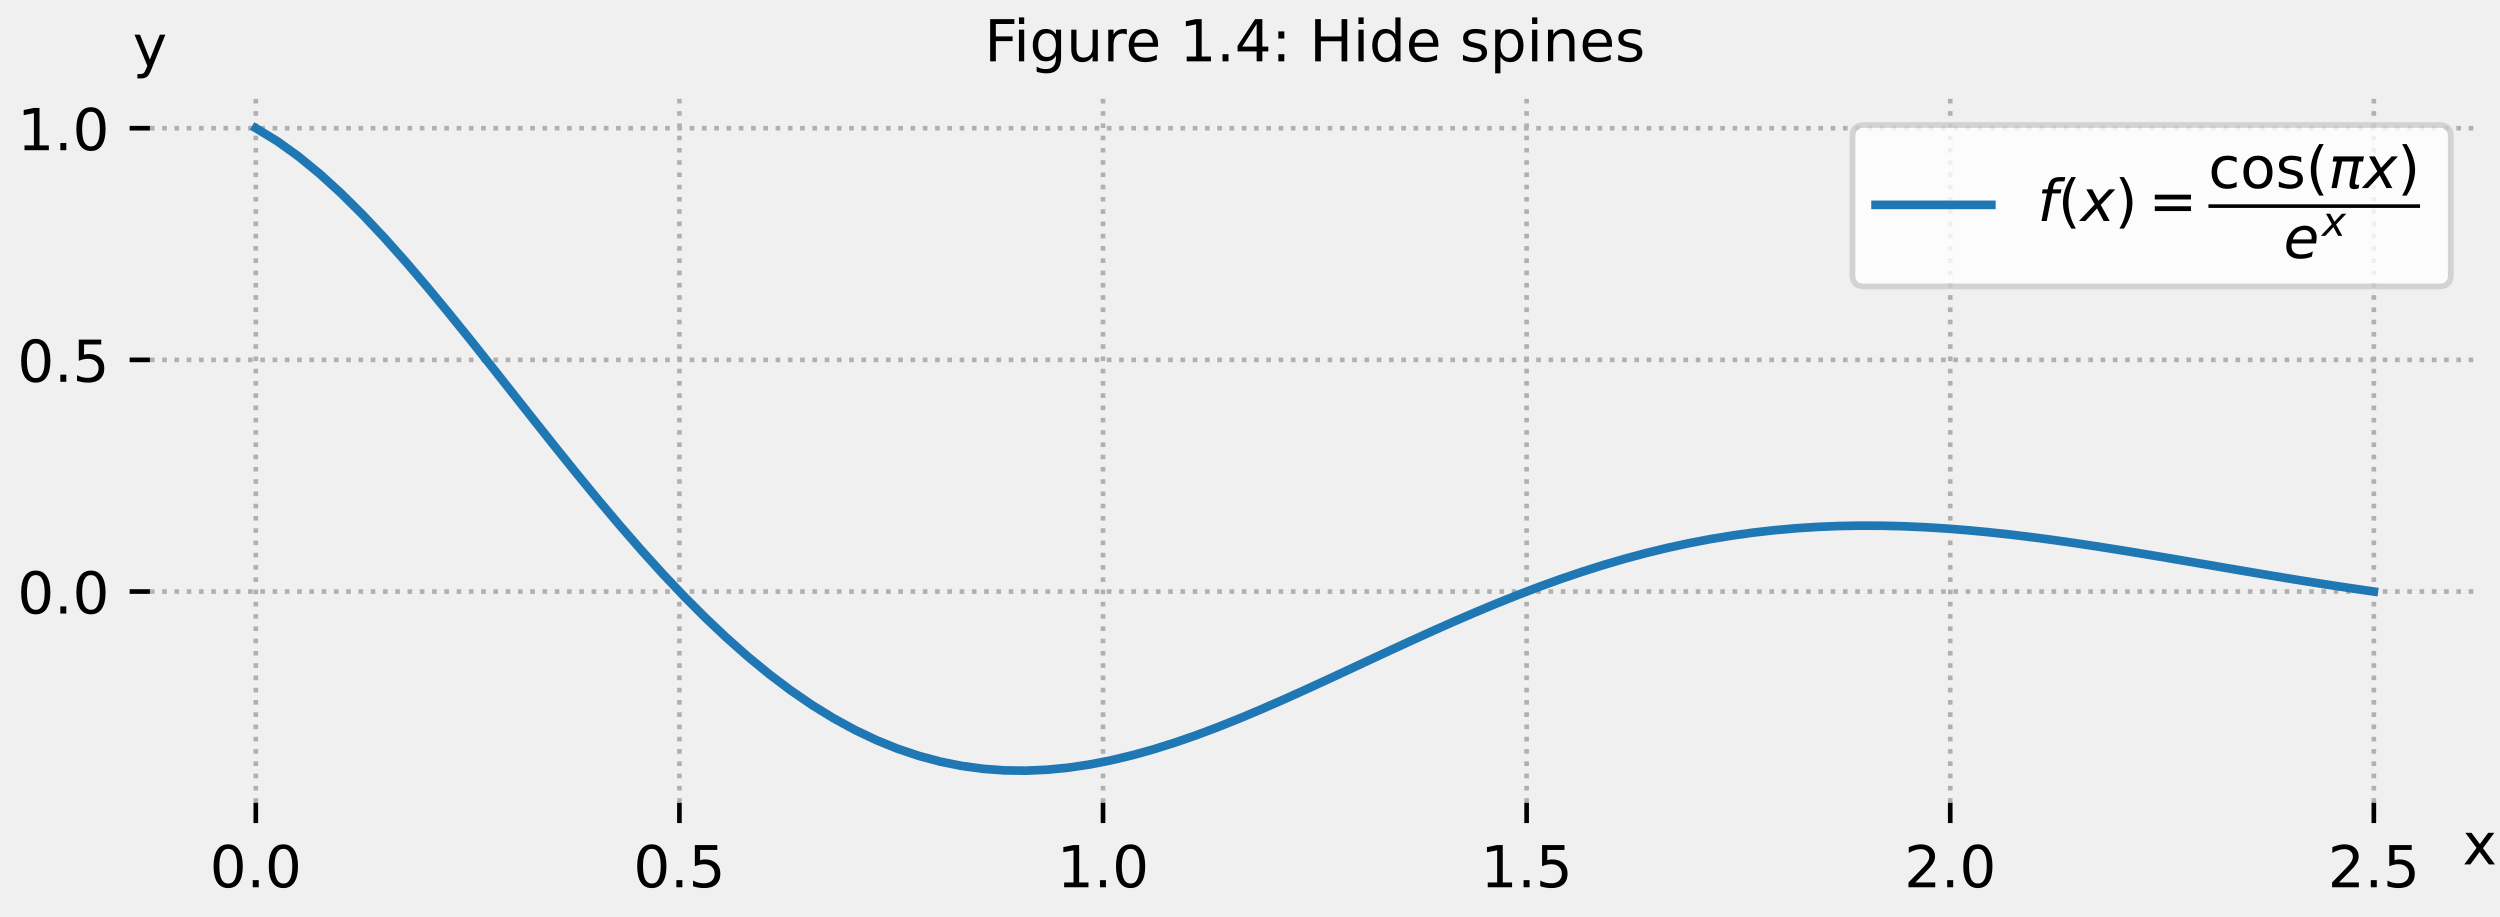
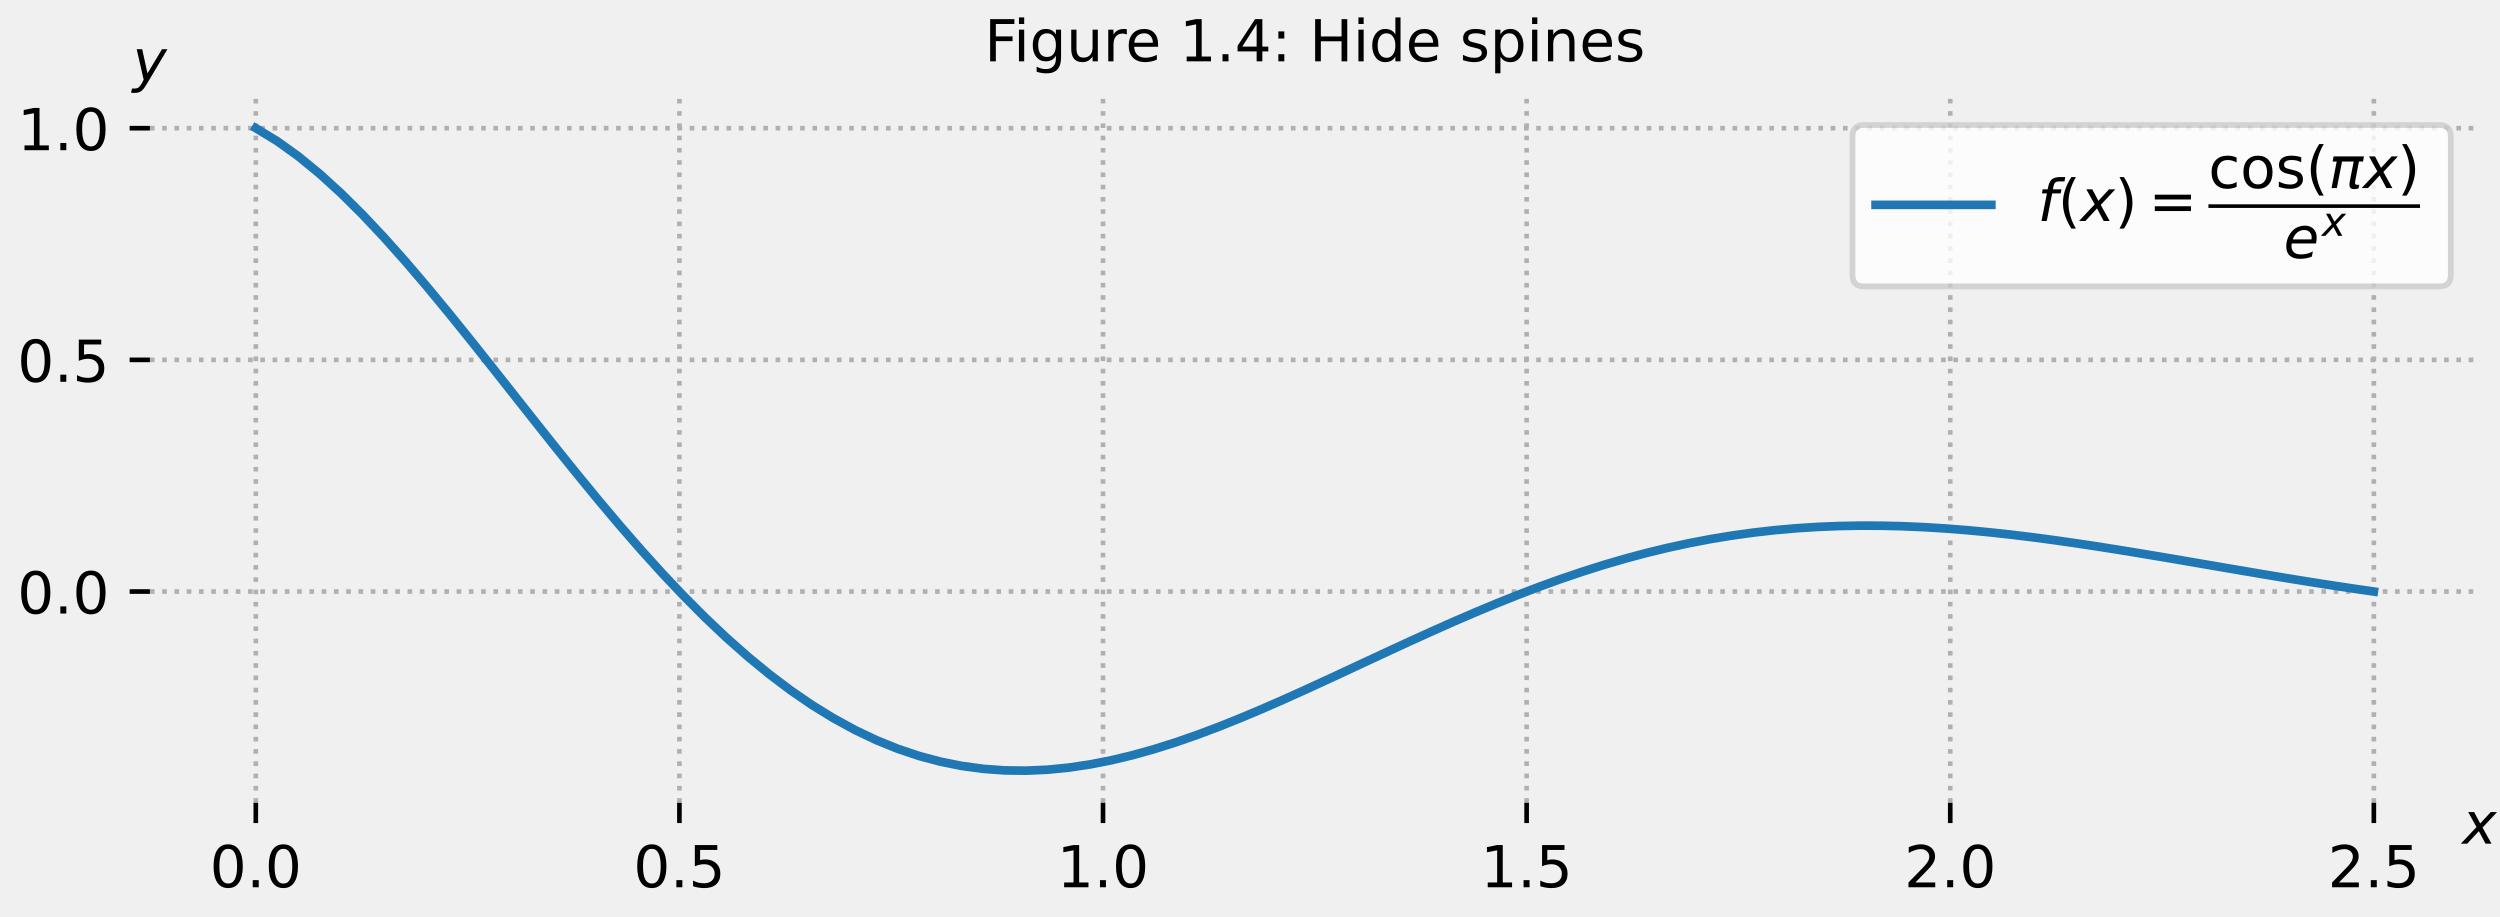
<svg xmlns="http://www.w3.org/2000/svg" xmlns:xlink="http://www.w3.org/1999/xlink" width="432pt" height="158.4pt" viewBox="0 0 432 158.4" version="1.1">
  <defs>
    <style type="text/css">*{stroke-linejoin: round; stroke-linecap: butt}</style>
  </defs>
  <g id="figure_1">
    <g id="patch_1">
      <path d="M 0 158.4  L 432 158.4  L 432 0  L 0 0  L 0 158.4  z " style="fill: none" />
    </g>
    <g id="axes_1">
      <g id="patch_2">
        <path d="M 25.903 138.722  L 428.5 138.722  L 428.5 16.599  L 25.903 16.599  L 25.903 138.722  z " style="fill: none" />
      </g>
      <g id="matplotlib.axis_1">
        <g id="xtick_1">
          <g id="line2d_1">
-             <path d="M 44.203 138.722  L 44.203 16.599  " clip-path="url(#p939cc122ab)" style="fill: none; stroke-dasharray: 0.8,1.32; stroke-dashoffset: 0; stroke: #b0b0b0; stroke-width: 0.8" />
+             <path d="M 44.203 138.722  L 44.203 16.599  " clip-path="url(#pba77886910)" style="fill: none; stroke-dasharray: 0.8,1.32; stroke-dashoffset: 0; stroke: #b0b0b0; stroke-width: 0.8" />
          </g>
          <g id="line2d_2">
            <defs>
-               <path id="m9063412af2" d="M 0 0  L 0 3.5  " style="stroke: #000000; stroke-width: 0.8" />
+               <path id="m2740a4b95d" d="M 0 0  L 0 3.5  " style="stroke: #000000; stroke-width: 0.8" />
            </defs>
            <g>
-               <use xlink:href="#m9063412af2" x="44.203" y="138.722" style="stroke: #000000; stroke-width: 0.8" />
+               <use xlink:href="#m2740a4b95d" x="44.203" y="138.722" style="stroke: #000000; stroke-width: 0.8" />
            </g>
          </g>
          <g id="text_1">
            <text style="font-size: 10px; font-family: 'DejaVu Sans', 'Bitstream Vera Sans', 'Computer Modern Sans Serif', 'Lucida Grande', 'Verdana', 'Geneva', 'Lucid', 'Arial', 'Helvetica', 'Avant Garde', sans-serif; text-anchor: middle" x="44.203" y="153.32" transform="rotate(-0 44.2032 153.3201)">0.0</text>
          </g>
        </g>
        <g id="xtick_2">
          <g id="line2d_3">
-             <path d="M 117.403 138.722  L 117.403 16.599  " clip-path="url(#p939cc122ab)" style="fill: none; stroke-dasharray: 0.8,1.32; stroke-dashoffset: 0; stroke: #b0b0b0; stroke-width: 0.8" />
+             <path d="M 117.403 138.722  L 117.403 16.599  " clip-path="url(#pba77886910)" style="fill: none; stroke-dasharray: 0.8,1.32; stroke-dashoffset: 0; stroke: #b0b0b0; stroke-width: 0.8" />
          </g>
          <g id="line2d_4">
            <g>
-               <use xlink:href="#m9063412af2" x="117.403" y="138.722" style="stroke: #000000; stroke-width: 0.8" />
+               <use xlink:href="#m2740a4b95d" x="117.403" y="138.722" style="stroke: #000000; stroke-width: 0.8" />
            </g>
          </g>
          <g id="text_2">
            <text style="font-size: 10px; font-family: 'DejaVu Sans', 'Bitstream Vera Sans', 'Computer Modern Sans Serif', 'Lucida Grande', 'Verdana', 'Geneva', 'Lucid', 'Arial', 'Helvetica', 'Avant Garde', sans-serif; text-anchor: middle" x="117.403" y="153.32" transform="rotate(-0 117.4025 153.3201)">0.5</text>
          </g>
        </g>
        <g id="xtick_3">
          <g id="line2d_5">
-             <path d="M 190.602 138.722  L 190.602 16.599  " clip-path="url(#p939cc122ab)" style="fill: none; stroke-dasharray: 0.8,1.32; stroke-dashoffset: 0; stroke: #b0b0b0; stroke-width: 0.8" />
+             <path d="M 190.602 138.722  L 190.602 16.599  " clip-path="url(#pba77886910)" style="fill: none; stroke-dasharray: 0.8,1.32; stroke-dashoffset: 0; stroke: #b0b0b0; stroke-width: 0.8" />
          </g>
          <g id="line2d_6">
            <g>
-               <use xlink:href="#m9063412af2" x="190.602" y="138.722" style="stroke: #000000; stroke-width: 0.8" />
+               <use xlink:href="#m2740a4b95d" x="190.602" y="138.722" style="stroke: #000000; stroke-width: 0.8" />
            </g>
          </g>
          <g id="text_3">
            <text style="font-size: 10px; font-family: 'DejaVu Sans', 'Bitstream Vera Sans', 'Computer Modern Sans Serif', 'Lucida Grande', 'Verdana', 'Geneva', 'Lucid', 'Arial', 'Helvetica', 'Avant Garde', sans-serif; text-anchor: middle" x="190.602" y="153.32" transform="rotate(-0 190.6019 153.3201)">1.0</text>
          </g>
        </g>
        <g id="xtick_4">
          <g id="line2d_7">
-             <path d="M 263.801 138.722  L 263.801 16.599  " clip-path="url(#p939cc122ab)" style="fill: none; stroke-dasharray: 0.8,1.32; stroke-dashoffset: 0; stroke: #b0b0b0; stroke-width: 0.8" />
+             <path d="M 263.801 138.722  L 263.801 16.599  " clip-path="url(#pba77886910)" style="fill: none; stroke-dasharray: 0.8,1.32; stroke-dashoffset: 0; stroke: #b0b0b0; stroke-width: 0.8" />
          </g>
          <g id="line2d_8">
            <g>
-               <use xlink:href="#m9063412af2" x="263.801" y="138.722" style="stroke: #000000; stroke-width: 0.8" />
+               <use xlink:href="#m2740a4b95d" x="263.801" y="138.722" style="stroke: #000000; stroke-width: 0.8" />
            </g>
          </g>
          <g id="text_4">
            <text style="font-size: 10px; font-family: 'DejaVu Sans', 'Bitstream Vera Sans', 'Computer Modern Sans Serif', 'Lucida Grande', 'Verdana', 'Geneva', 'Lucid', 'Arial', 'Helvetica', 'Avant Garde', sans-serif; text-anchor: middle" x="263.801" y="153.32" transform="rotate(-0 263.8012 153.3201)">1.5</text>
          </g>
        </g>
        <g id="xtick_5">
          <g id="line2d_9">
-             <path d="M 337.001 138.722  L 337.001 16.599  " clip-path="url(#p939cc122ab)" style="fill: none; stroke-dasharray: 0.8,1.32; stroke-dashoffset: 0; stroke: #b0b0b0; stroke-width: 0.8" />
+             <path d="M 337.001 138.722  L 337.001 16.599  " clip-path="url(#pba77886910)" style="fill: none; stroke-dasharray: 0.8,1.32; stroke-dashoffset: 0; stroke: #b0b0b0; stroke-width: 0.8" />
          </g>
          <g id="line2d_10">
            <g>
-               <use xlink:href="#m9063412af2" x="337.001" y="138.722" style="stroke: #000000; stroke-width: 0.8" />
+               <use xlink:href="#m2740a4b95d" x="337.001" y="138.722" style="stroke: #000000; stroke-width: 0.8" />
            </g>
          </g>
          <g id="text_5">
            <text style="font-size: 10px; font-family: 'DejaVu Sans', 'Bitstream Vera Sans', 'Computer Modern Sans Serif', 'Lucida Grande', 'Verdana', 'Geneva', 'Lucid', 'Arial', 'Helvetica', 'Avant Garde', sans-serif; text-anchor: middle" x="337.001" y="153.32" transform="rotate(-0 337.0006 153.3201)">2.0</text>
          </g>
        </g>
        <g id="xtick_6">
          <g id="line2d_11">
-             <path d="M 410.2 138.722  L 410.2 16.599  " clip-path="url(#p939cc122ab)" style="fill: none; stroke-dasharray: 0.8,1.32; stroke-dashoffset: 0; stroke: #b0b0b0; stroke-width: 0.8" />
+             <path d="M 410.2 138.722  L 410.2 16.599  " clip-path="url(#pba77886910)" style="fill: none; stroke-dasharray: 0.8,1.32; stroke-dashoffset: 0; stroke: #b0b0b0; stroke-width: 0.8" />
          </g>
          <g id="line2d_12">
            <g>
-               <use xlink:href="#m9063412af2" x="410.2" y="138.722" style="stroke: #000000; stroke-width: 0.8" />
+               <use xlink:href="#m2740a4b95d" x="410.2" y="138.722" style="stroke: #000000; stroke-width: 0.8" />
            </g>
          </g>
          <g id="text_6">
            <text style="font-size: 10px; font-family: 'DejaVu Sans', 'Bitstream Vera Sans', 'Computer Modern Sans Serif', 'Lucida Grande', 'Verdana', 'Geneva', 'Lucid', 'Arial', 'Helvetica', 'Avant Garde', sans-serif; text-anchor: middle" x="410.2" y="153.32" transform="rotate(-0 410.1999 153.3201)">2.5</text>
          </g>
        </g>
        <g id="text_7">
-           <text style="font-size: 10px; font-family: 'DejaVu Sans', 'Bitstream Vera Sans', 'Computer Modern Sans Serif', 'Lucida Grande', 'Verdana', 'Geneva', 'Lucid', 'Arial', 'Helvetica', 'Avant Garde', sans-serif; text-anchor: middle" x="428.5" y="149.373" transform="rotate(-0 428.4998 149.3731)">x</text>
+           <g transform="translate(425.4998 146.3201)">
+             <text>
+               <tspan x="0" y="-0.531" style="font-style: oblique; font-size: 10px; font-family: 'DejaVu Sans'">x</tspan>
+             </text>
+           </g>
        </g>
      </g>
      <g id="matplotlib.axis_2">
        <g id="ytick_1">
          <g id="line2d_13">
-             <path d="M 25.903 102.218  L 428.5 102.218  " clip-path="url(#p939cc122ab)" style="fill: none; stroke-dasharray: 0.8,1.32; stroke-dashoffset: 0; stroke: #b0b0b0; stroke-width: 0.8" />
+             <path d="M 25.903 102.218  L 428.5 102.218  " clip-path="url(#pba77886910)" style="fill: none; stroke-dasharray: 0.8,1.32; stroke-dashoffset: 0; stroke: #b0b0b0; stroke-width: 0.8" />
          </g>
          <g id="line2d_14">
            <defs>
-               <path id="md1d1f10b51" d="M 0 0  L -3.5 0  " style="stroke: #000000; stroke-width: 0.8" />
+               <path id="mb12cd1fffc" d="M 0 0  L -3.5 0  " style="stroke: #000000; stroke-width: 0.8" />
            </defs>
            <g>
-               <use xlink:href="#md1d1f10b51" x="25.903" y="102.218" style="stroke: #000000; stroke-width: 0.8" />
+               <use xlink:href="#mb12cd1fffc" x="25.903" y="102.218" style="stroke: #000000; stroke-width: 0.8" />
            </g>
          </g>
          <g id="text_8">
            <text style="font-size: 10px; font-family: 'DejaVu Sans', 'Bitstream Vera Sans', 'Computer Modern Sans Serif', 'Lucida Grande', 'Verdana', 'Geneva', 'Lucid', 'Arial', 'Helvetica', 'Avant Garde', sans-serif; text-anchor: end" x="18.903" y="106.018" transform="rotate(-0 18.90337 106.0176)">0.0</text>
          </g>
        </g>
        <g id="ytick_2">
          <g id="line2d_15">
-             <path d="M 25.903 62.184  L 428.5 62.184  " clip-path="url(#p939cc122ab)" style="fill: none; stroke-dasharray: 0.8,1.32; stroke-dashoffset: 0; stroke: #b0b0b0; stroke-width: 0.8" />
+             <path d="M 25.903 62.184  L 428.5 62.184  " clip-path="url(#pba77886910)" style="fill: none; stroke-dasharray: 0.8,1.32; stroke-dashoffset: 0; stroke: #b0b0b0; stroke-width: 0.8" />
          </g>
          <g id="line2d_16">
            <g>
-               <use xlink:href="#md1d1f10b51" x="25.903" y="62.184" style="stroke: #000000; stroke-width: 0.8" />
+               <use xlink:href="#mb12cd1fffc" x="25.903" y="62.184" style="stroke: #000000; stroke-width: 0.8" />
            </g>
          </g>
          <g id="text_9">
            <text style="font-size: 10px; font-family: 'DejaVu Sans', 'Bitstream Vera Sans', 'Computer Modern Sans Serif', 'Lucida Grande', 'Verdana', 'Geneva', 'Lucid', 'Arial', 'Helvetica', 'Avant Garde', sans-serif; text-anchor: end" x="18.903" y="65.983" transform="rotate(-0 18.90337 65.98328)">0.5</text>
          </g>
        </g>
        <g id="ytick_3">
          <g id="line2d_17">
-             <path d="M 25.903 22.15  L 428.5 22.15  " clip-path="url(#p939cc122ab)" style="fill: none; stroke-dasharray: 0.8,1.32; stroke-dashoffset: 0; stroke: #b0b0b0; stroke-width: 0.8" />
+             <path d="M 25.903 22.15  L 428.5 22.15  " clip-path="url(#pba77886910)" style="fill: none; stroke-dasharray: 0.8,1.32; stroke-dashoffset: 0; stroke: #b0b0b0; stroke-width: 0.8" />
          </g>
          <g id="line2d_18">
            <g>
-               <use xlink:href="#md1d1f10b51" x="25.903" y="22.15" style="stroke: #000000; stroke-width: 0.8" />
+               <use xlink:href="#mb12cd1fffc" x="25.903" y="22.15" style="stroke: #000000; stroke-width: 0.8" />
            </g>
          </g>
          <g id="text_10">
            <text style="font-size: 10px; font-family: 'DejaVu Sans', 'Bitstream Vera Sans', 'Computer Modern Sans Serif', 'Lucida Grande', 'Verdana', 'Geneva', 'Lucid', 'Arial', 'Helvetica', 'Avant Garde', sans-serif; text-anchor: end" x="18.903" y="25.949" transform="rotate(-0 18.90337 25.94894)">1.0</text>
          </g>
        </g>
        <g id="text_11">
-           <text style="font-size: 10px; font-family: 'DejaVu Sans', 'Bitstream Vera Sans', 'Computer Modern Sans Serif', 'Lucida Grande', 'Verdana', 'Geneva', 'Lucid', 'Arial', 'Helvetica', 'Avant Garde', sans-serif; text-anchor: middle" x="25.903" y="11.466" transform="rotate(-0 25.90337 11.46592)">y</text>
+           <g transform="translate(22.90337 14.49868)">
+             <text>
+               <tspan x="0" y="-0.531" style="font-style: oblique; font-size: 10px; font-family: 'DejaVu Sans'">y</tspan>
+             </text>
+           </g>
        </g>
      </g>
      <g id="line2d_19">
-         <path d="M 44.203 22.15  L 47.9 24.392  L 51.597 27.049  L 55.294 30.084  L 58.991 33.456  L 62.688 37.127  L 66.385 41.056  L 70.082 45.206  L 73.779 49.536  L 77.476 54.008  L 81.173 58.586  L 84.87 63.234  L 88.566 67.916  L 92.263 72.599  L 95.96 77.251  L 99.657 81.843  L 103.354 86.346  L 107.051 90.735  L 110.748 94.986  L 114.445 99.075  L 118.142 102.985  L 121.839 106.697  L 125.536 110.196  L 129.233 113.468  L 132.93 116.504  L 136.627 119.293  L 140.324 121.83  L 144.02 124.109  L 147.717 126.128  L 151.414 127.887  L 155.111 129.385  L 158.808 130.626  L 162.505 131.613  L 166.202 132.354  L 169.899 132.855  L 173.596 133.124  L 177.293 133.171  L 180.99 133.006  L 184.687 132.642  L 188.384 132.09  L 192.081 131.363  L 195.778 130.476  L 199.475 129.441  L 203.171 128.273  L 206.868 126.987  L 210.565 125.597  L 214.262 124.117  L 217.959 122.562  L 221.656 120.947  L 225.353 119.284  L 229.05 117.588  L 232.747 115.872  L 236.444 114.148  L 240.141 112.428  L 243.838 110.724  L 247.535 109.047  L 251.232 107.406  L 254.929 105.811  L 258.626 104.27  L 262.322 102.791  L 266.019 101.381  L 269.716 100.046  L 273.413 98.792  L 277.11 97.622  L 280.807 96.542  L 284.504 95.552  L 288.201 94.657  L 291.898 93.857  L 295.595 93.152  L 299.292 92.544  L 302.989 92.031  L 306.686 91.612  L 310.383 91.285  L 314.08 91.048  L 317.777 90.898  L 321.473 90.833  L 325.17 90.847  L 328.867 90.937  L 332.564 91.099  L 336.261 91.329  L 339.958 91.62  L 343.655 91.969  L 347.352 92.37  L 351.049 92.818  L 354.746 93.307  L 358.443 93.832  L 362.14 94.388  L 365.837 94.97  L 369.534 95.572  L 373.231 96.189  L 376.927 96.816  L 380.624 97.449  L 384.321 98.083  L 388.018 98.714  L 391.715 99.337  L 395.412 99.95  L 399.109 100.547  L 402.806 101.126  L 406.503 101.684  L 410.2 102.218  " clip-path="url(#p939cc122ab)" style="fill: none; stroke: #1f77b4; stroke-width: 1.5; stroke-linecap: square" />
+         <path d="M 44.203 22.15  L 47.9 24.392  L 51.597 27.049  L 55.294 30.084  L 58.991 33.456  L 62.688 37.127  L 66.385 41.056  L 70.082 45.206  L 73.779 49.536  L 77.476 54.008  L 81.173 58.586  L 84.87 63.234  L 88.566 67.916  L 92.263 72.599  L 95.96 77.251  L 99.657 81.843  L 103.354 86.346  L 107.051 90.735  L 110.748 94.986  L 114.445 99.075  L 118.142 102.985  L 121.839 106.697  L 125.536 110.196  L 129.233 113.468  L 132.93 116.504  L 136.627 119.293  L 140.324 121.83  L 144.02 124.109  L 147.717 126.128  L 151.414 127.887  L 155.111 129.385  L 158.808 130.626  L 162.505 131.613  L 166.202 132.354  L 169.899 132.855  L 173.596 133.124  L 177.293 133.171  L 180.99 133.006  L 184.687 132.642  L 188.384 132.09  L 192.081 131.363  L 195.778 130.476  L 199.475 129.441  L 203.171 128.273  L 206.868 126.987  L 210.565 125.597  L 214.262 124.117  L 217.959 122.562  L 221.656 120.947  L 225.353 119.284  L 229.05 117.588  L 232.747 115.872  L 236.444 114.148  L 240.141 112.428  L 243.838 110.724  L 247.535 109.047  L 251.232 107.406  L 254.929 105.811  L 258.626 104.27  L 262.322 102.791  L 266.019 101.381  L 269.716 100.046  L 273.413 98.792  L 277.11 97.622  L 280.807 96.542  L 284.504 95.552  L 288.201 94.657  L 291.898 93.857  L 295.595 93.152  L 299.292 92.544  L 302.989 92.031  L 306.686 91.612  L 310.383 91.285  L 314.08 91.048  L 317.777 90.898  L 321.473 90.833  L 325.17 90.847  L 328.867 90.937  L 332.564 91.099  L 336.261 91.329  L 339.958 91.62  L 343.655 91.969  L 347.352 92.37  L 351.049 92.818  L 354.746 93.307  L 358.443 93.832  L 362.14 94.388  L 365.837 94.97  L 369.534 95.572  L 373.231 96.189  L 376.927 96.816  L 380.624 97.449  L 384.321 98.083  L 388.018 98.714  L 391.715 99.337  L 395.412 99.95  L 399.109 100.547  L 402.806 101.126  L 406.503 101.684  L 410.2 102.218  " clip-path="url(#pba77886910)" style="fill: none; stroke: #1f77b4; stroke-width: 1.5; stroke-linecap: square" />
      </g>
      <g id="text_12">
        <text style="font-size: 10px; font-family: 'DejaVu Sans', 'Bitstream Vera Sans', 'Computer Modern Sans Serif', 'Lucida Grande', 'Verdana', 'Geneva', 'Lucid', 'Arial', 'Helvetica', 'Avant Garde', sans-serif; text-anchor: middle" x="227.202" y="10.599" transform="rotate(-0 227.2016 10.59868)">Figure 1.4: Hide spines</text>
      </g>
      <g id="legend_1">
        <g id="patch_3">
          <path d="M 322.1 49.499  L 421.5 49.499  Q 423.5 49.499 423.5 47.499  L 423.5 23.599  Q 423.5 21.599 421.5 21.599  L 322.1 21.599  Q 320.1 21.599 320.1 23.599  L 320.1 47.499  Q 320.1 49.499 322.1 49.499  z " style="fill: #ffffff; opacity: 0.8; stroke: #cccccc; stroke-linejoin: miter" />
        </g>
        <g id="line2d_20">
          <path d="M 324.1 35.399  L 334.1 35.399  L 344.1 35.399  " style="fill: none; stroke: #1f77b4; stroke-width: 1.5; stroke-linecap: square" />
        </g>
        <g id="text_13">
          <g transform="translate(352.0998 38.89868)">
            <text>
              <tspan x="0" y="-0.711" style="font-style: oblique; font-size: 10px; font-family: 'DejaVu Sans'">f</tspan>
              <tspan x="7.422" y="-0.711" style="font-style: oblique; font-size: 10px; font-family: 'DejaVu Sans'">x</tspan>
              <tspan x="42.517" y="5.688" style="font-style: oblique; font-size: 10px; font-family: 'DejaVu Sans'">e</tspan>
              <tspan x="50.244" y="-6.406" style="font-style: oblique; font-size: 10px; font-family: 'DejaVu Sans'">π</tspan>
              <tspan x="56.265" y="-6.406" style="font-style: oblique; font-size: 10px; font-family: 'DejaVu Sans'">x</tspan>
              <tspan x="3.521" y="-0.711" style="font-size: 10px; font-family: 'DejaVu Sans'">(</tspan>
              <tspan x="13.34" y="-0.711" style="font-size: 10px; font-family: 'DejaVu Sans'">)</tspan>
              <tspan x="19.189" y="-0.711" style="font-size: 10px; font-family: 'DejaVu Sans'">=</tspan>
              <tspan x="29.517" y="-6.406" style="font-size: 10px; font-family: 'DejaVu Sans'">c</tspan>
              <tspan x="35.015" y="-6.406" style="font-size: 10px; font-family: 'DejaVu Sans'">o</tspan>
              <tspan x="41.133" y="-6.406" style="font-size: 10px; font-family: 'DejaVu Sans'">s</tspan>
              <tspan x="46.343" y="-6.406" style="font-size: 10px; font-family: 'DejaVu Sans'">(</tspan>
              <tspan x="62.183" y="-6.406" style="font-size: 10px; font-family: 'DejaVu Sans'">)</tspan>
              <tspan x="49.133" y="1.859" style="font-style: oblique; font-size: 7px; font-family: 'DejaVu Sans'">x</tspan>
            </text>
            <rect x="29.517" y="-3.594" width="36.567" height="0.625" />
          </g>
        </g>
      </g>
    </g>
  </g>
  <defs>
-     <clipPath id="p939cc122ab">
+     <clipPath id="pba77886910">
      <rect x="25.903" y="16.599" width="402.596" height="122.123" />
    </clipPath>
  </defs>
</svg>
